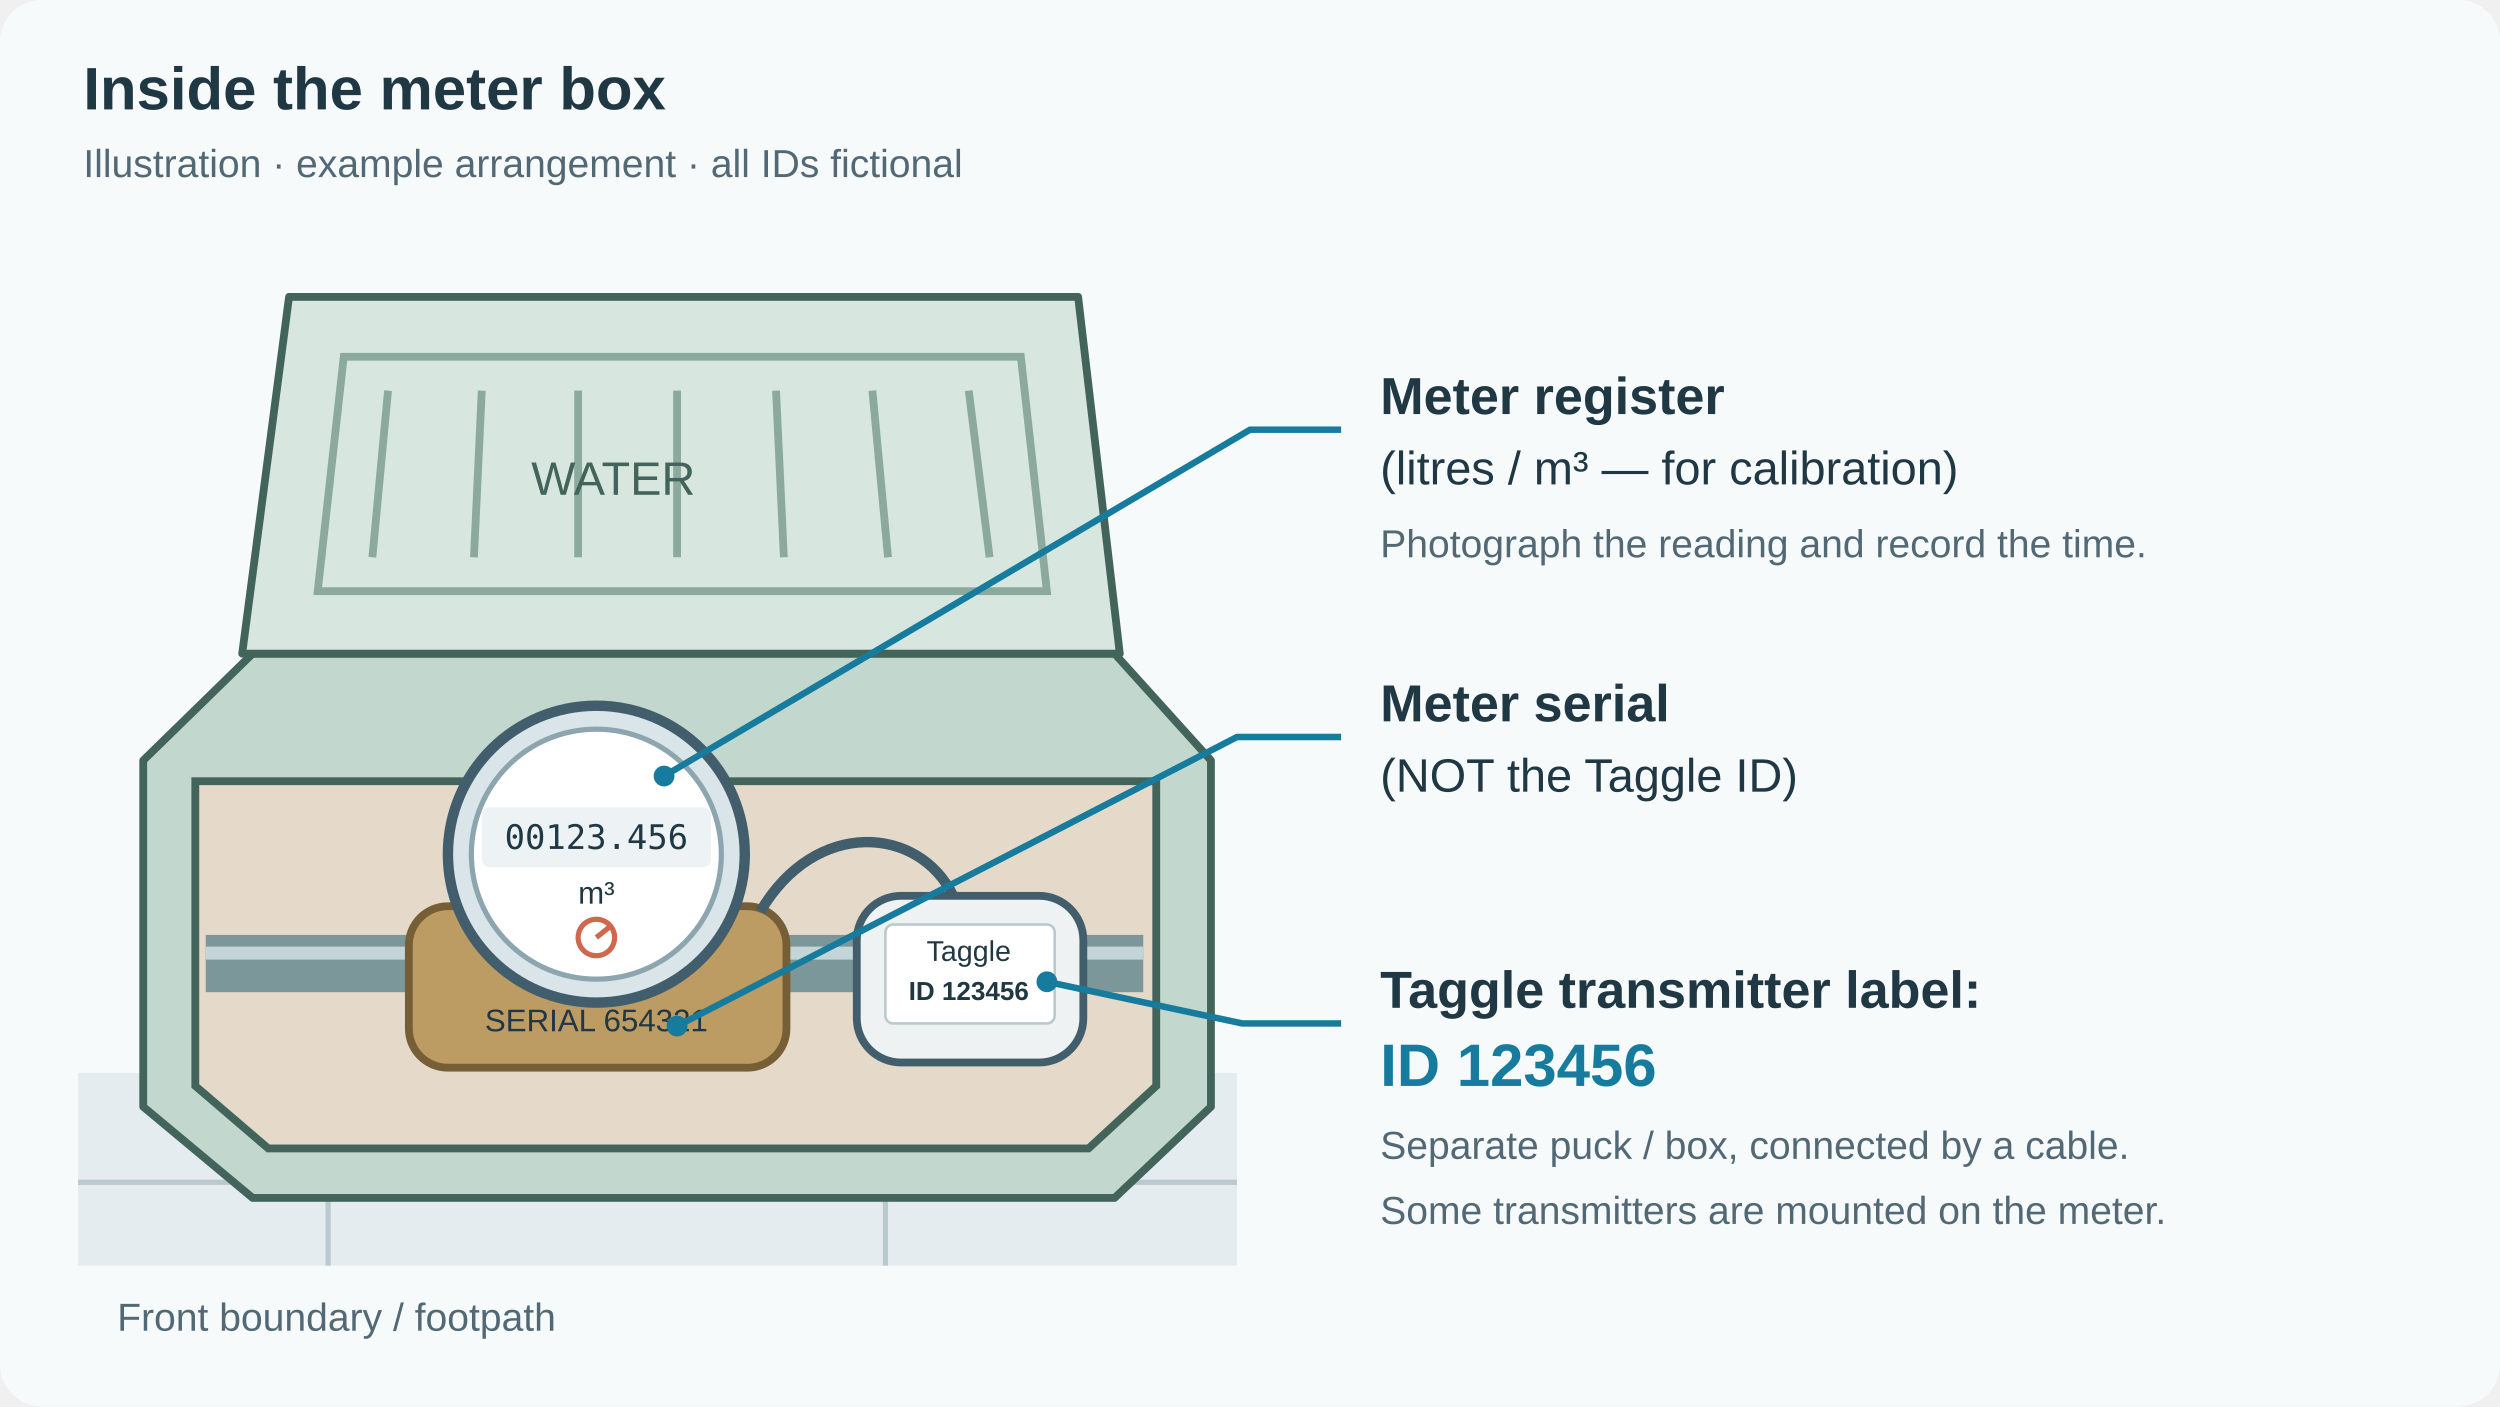
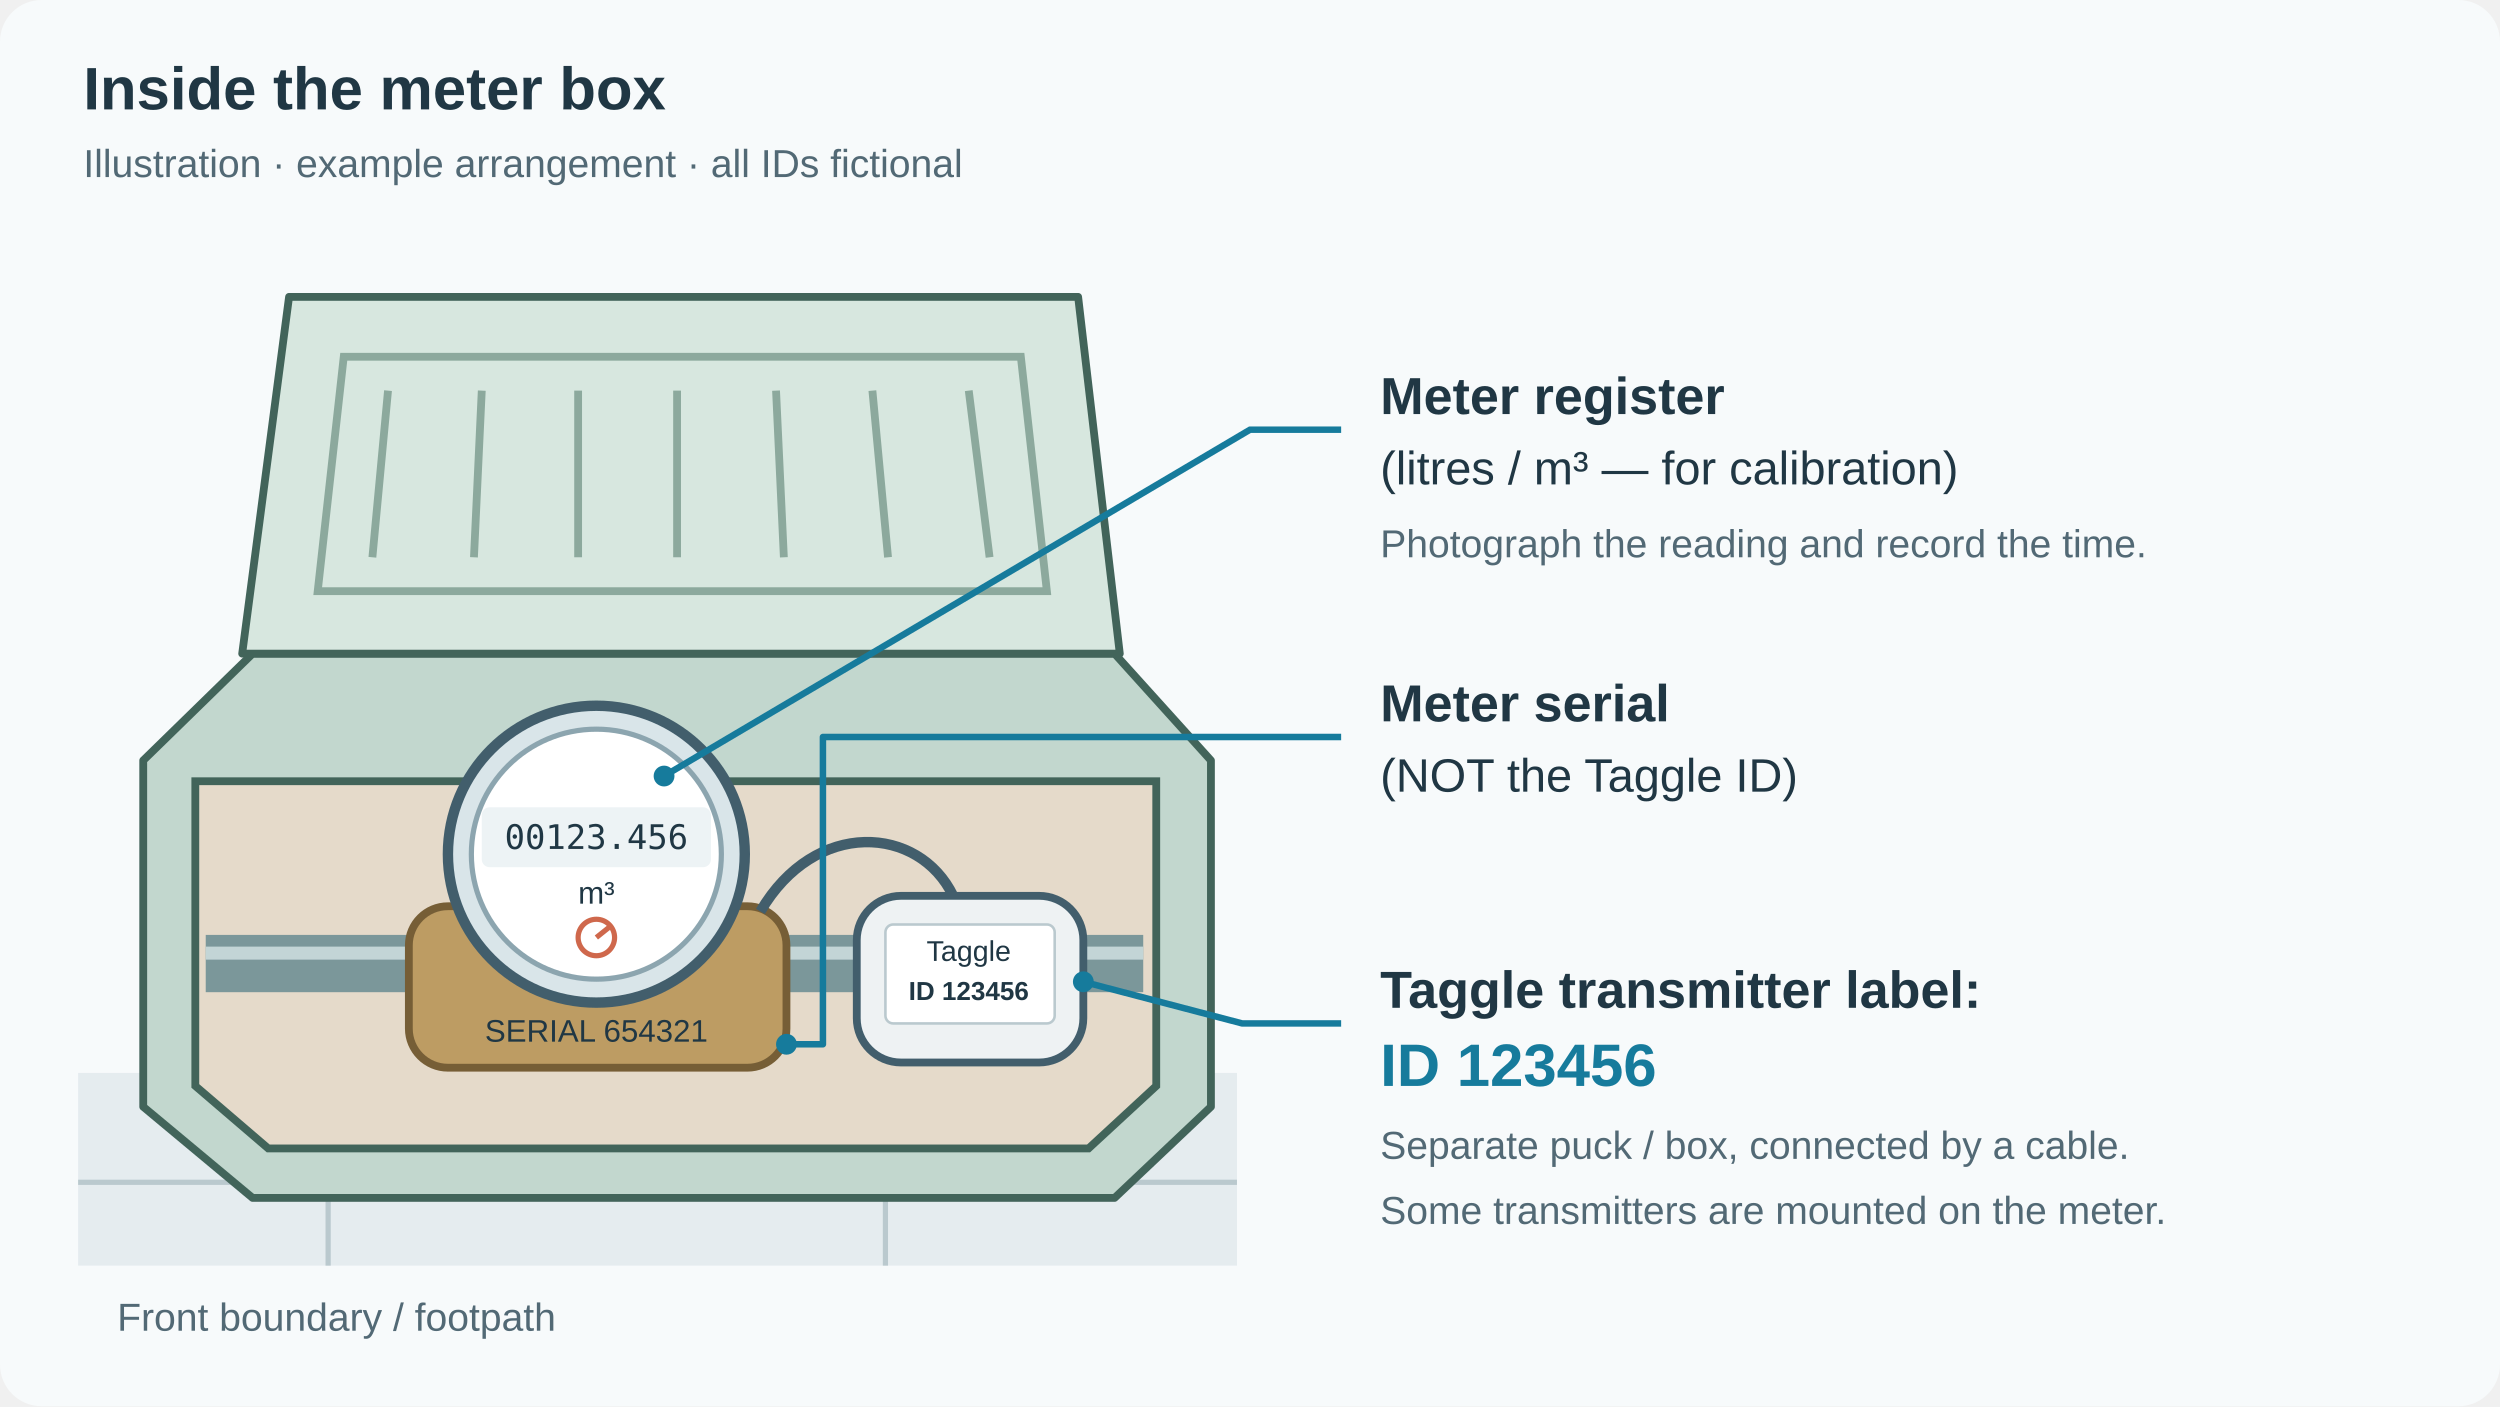
<svg xmlns="http://www.w3.org/2000/svg" width="960" height="540" viewBox="0 0 960 540" role="img" aria-labelledby="title desc">
  <rect width="960" height="540" rx="16" fill="#f7fafb" />
  <g font-family="Arial, sans-serif" fill="#203744">
    <text x="32" y="42" font-size="23" font-weight="700">Inside the meter box</text>
    <text x="32" y="68" font-size="15" fill="#526975">Illustration · example arrangement · all IDs fictional</text>
    <path d="M30 412H475V486H30Z" fill="#e5ecef" />
    <path d="M30 454H475M126 412V486M340 412V486" stroke="#bac9ce" stroke-width="2" />
    <text x="45" y="511" font-size="15" fill="#526975">Front boundary / footpath</text>
    <path d="M55 292L97 251H428L465 292V425L428 460H97L55 425Z" fill="#c2d7ce" stroke="#42645a" stroke-width="3" stroke-linejoin="round" />
    <path d="M75 300H444V417L418 441H103L75 417Z" fill="#e5daca" stroke="#42645a" stroke-width="3" />
    <path d="M93 251L111 114H414L430 251Z" fill="#d7e7df" stroke="#42645a" stroke-width="3" stroke-linejoin="round" />
    <path d="M122 227L132 137H392L402 227ZM149 150L143 214M185 150L182 214M222 150V214M260 150V214M298 150L301 214M335 150L341 214M372 150L380 214" fill="none" stroke="#8ca99d" stroke-width="3" />
-     <text x="204" y="190" font-size="18" fill="#42645a">WATER</text>
    <path d="M79 370H170M291 370H439" stroke="#7b979a" stroke-width="22" />
    <path d="M79 366H170M291 366H439" stroke="#c3d5d6" stroke-width="5" />
    <rect x="157" y="348" width="145" height="62" rx="15" fill="#bd9c63" stroke="#765e36" stroke-width="3" />
    <circle cx="229" cy="328" r="57" fill="#d9e5e9" stroke="#425e6c" stroke-width="4" />
    <circle cx="229" cy="328" r="48" fill="#fff" stroke="#8ca5af" stroke-width="2" />
    <rect x="185" y="310" width="88" height="23" rx="3" fill="#edf3f5" />
    <text x="229" y="326" text-anchor="middle" font-size="13" font-family="monospace">00123.456</text>
    <text x="229" y="347" text-anchor="middle" font-size="12">m³</text>
    <circle cx="229" cy="360" r="7" fill="none" stroke="#cf684c" stroke-width="2" />
    <path d="M229 360L234 356" stroke="#cf684c" stroke-width="2" />
-     <text x="229" y="396" text-anchor="middle" font-size="12">SERIAL 654321</text>
+     <text x="229" y="400" text-anchor="middle" font-size="12">SERIAL 654321</text>
    <path d="M292 350C313 314 353 317 366 344" fill="none" stroke="#425e6c" stroke-width="4" />
    <rect x="329" y="344" width="87" height="64" rx="17" fill="#eef2f3" stroke="#425e6c" stroke-width="3" />
    <rect x="340" y="355" width="65" height="38" rx="3" fill="#fff" stroke="#bac9ce" />
    <text x="372" y="369" text-anchor="middle" font-size="11">Taggle</text>
    <text x="372" y="384" text-anchor="middle" font-size="10" font-weight="700">ID 123456</text>
    <g fill="none" stroke="#167b9c" stroke-width="2.5" stroke-linejoin="round">
      <path d="M255 298L480 165H515" />
-       <path d="M260 394L475 283H515" />
-       <path d="M402 377L477 393H515" />
+       <path d="M302 401H316V283H515" />
+       <path d="M416 377L477 393H515" />
    </g>
    <g fill="#167b9c">
      <circle cx="255" cy="298" r="4" />
-       <circle cx="260" cy="394" r="4" />
-       <circle cx="402" cy="377" r="4" />
+       <circle cx="302" cy="401" r="4" />
+       <circle cx="416" cy="377" r="4" />
    </g>
    <text x="530" y="159" font-size="20" font-weight="700">Meter register</text>
    <text x="530" y="186" font-size="18">(litres / m³ — for calibration)</text>
    <text x="530" y="214" font-size="15" fill="#526975">Photograph the reading and record the time.</text>
    <text x="530" y="277" font-size="20" font-weight="700">Meter serial</text>
    <text x="530" y="304" font-size="18">(NOT the Taggle ID)</text>
    <text x="530" y="387" font-size="20" font-weight="700">Taggle transmitter label:</text>
    <text x="530" y="417" font-size="23" font-weight="700" fill="#167b9c">ID 123456</text>
    <text x="530" y="445" font-size="15" fill="#526975">Separate puck / box, connected by a cable.</text>
    <text x="530" y="470" font-size="15" fill="#526975">Some transmitters are mounted on the meter.</text>
  </g>
</svg>
